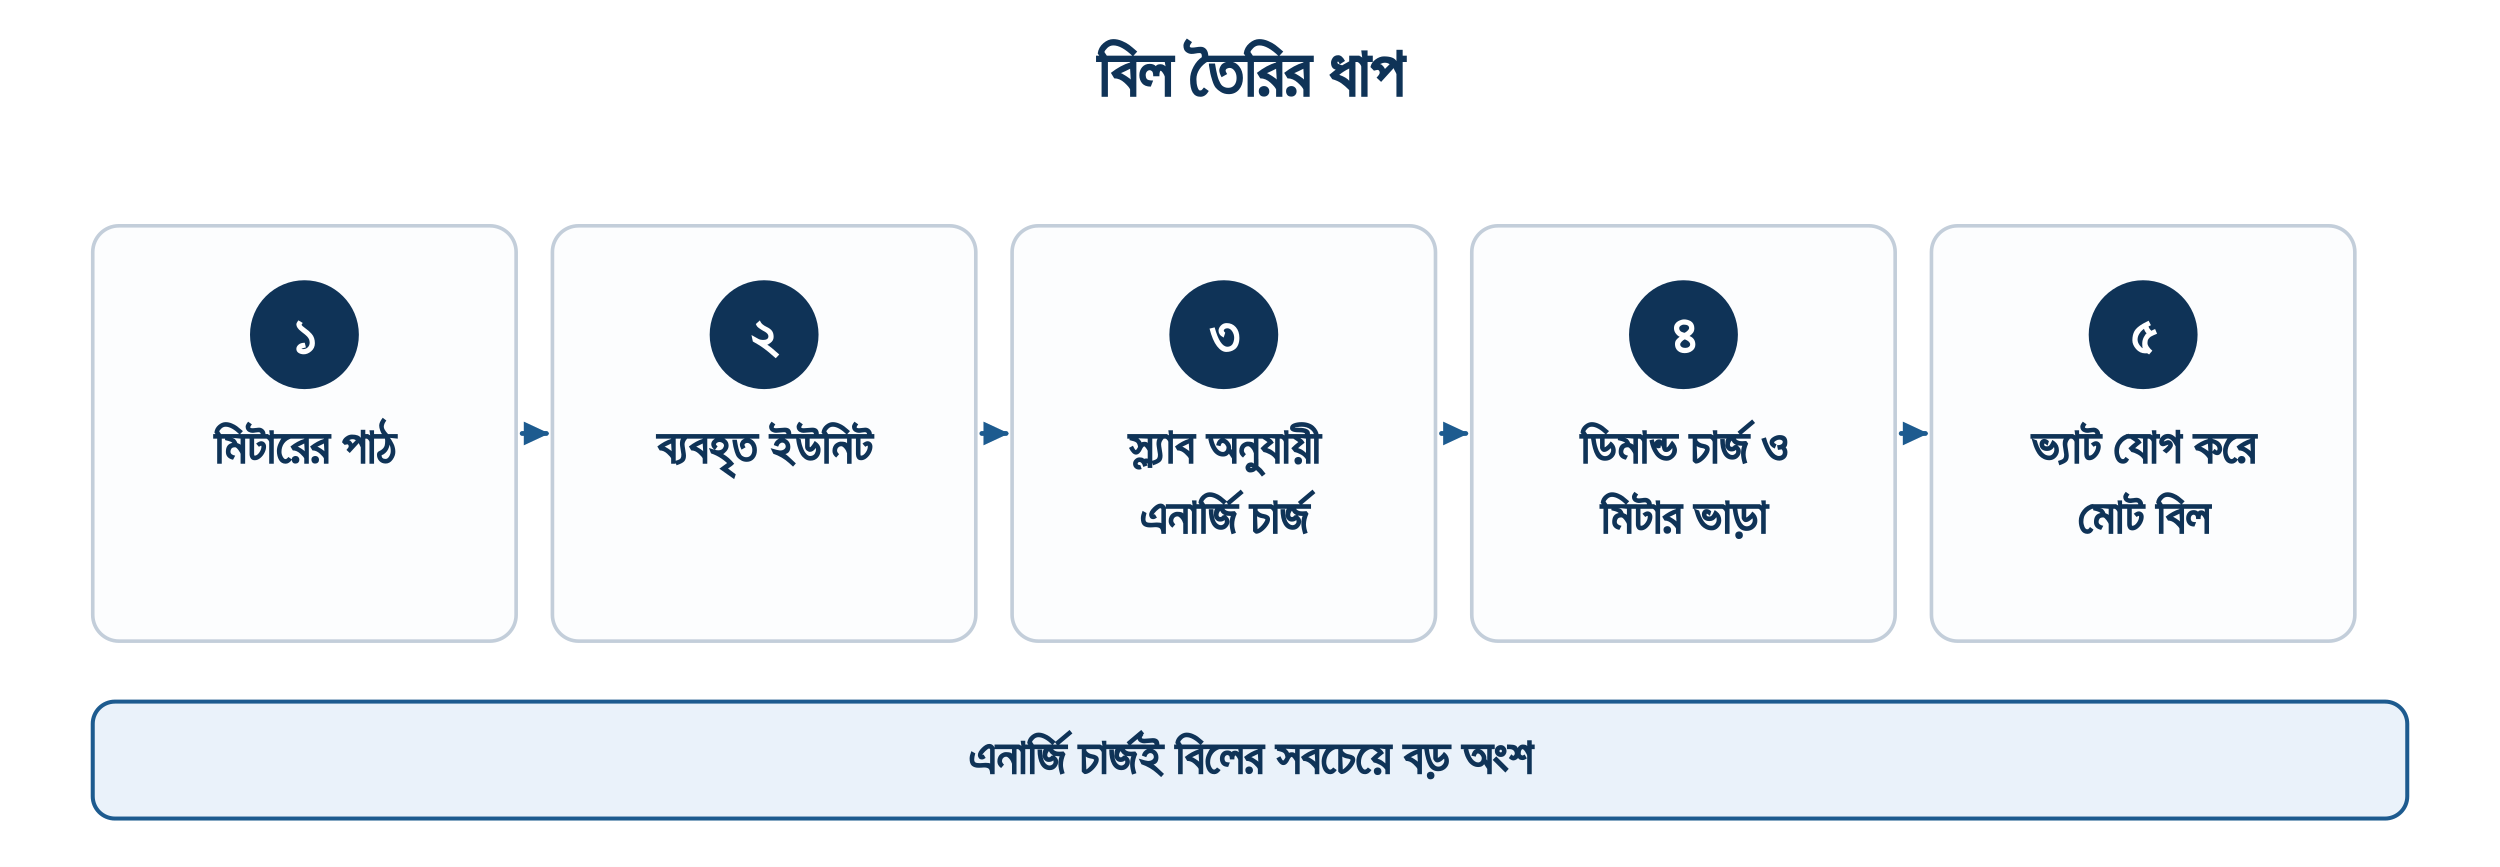
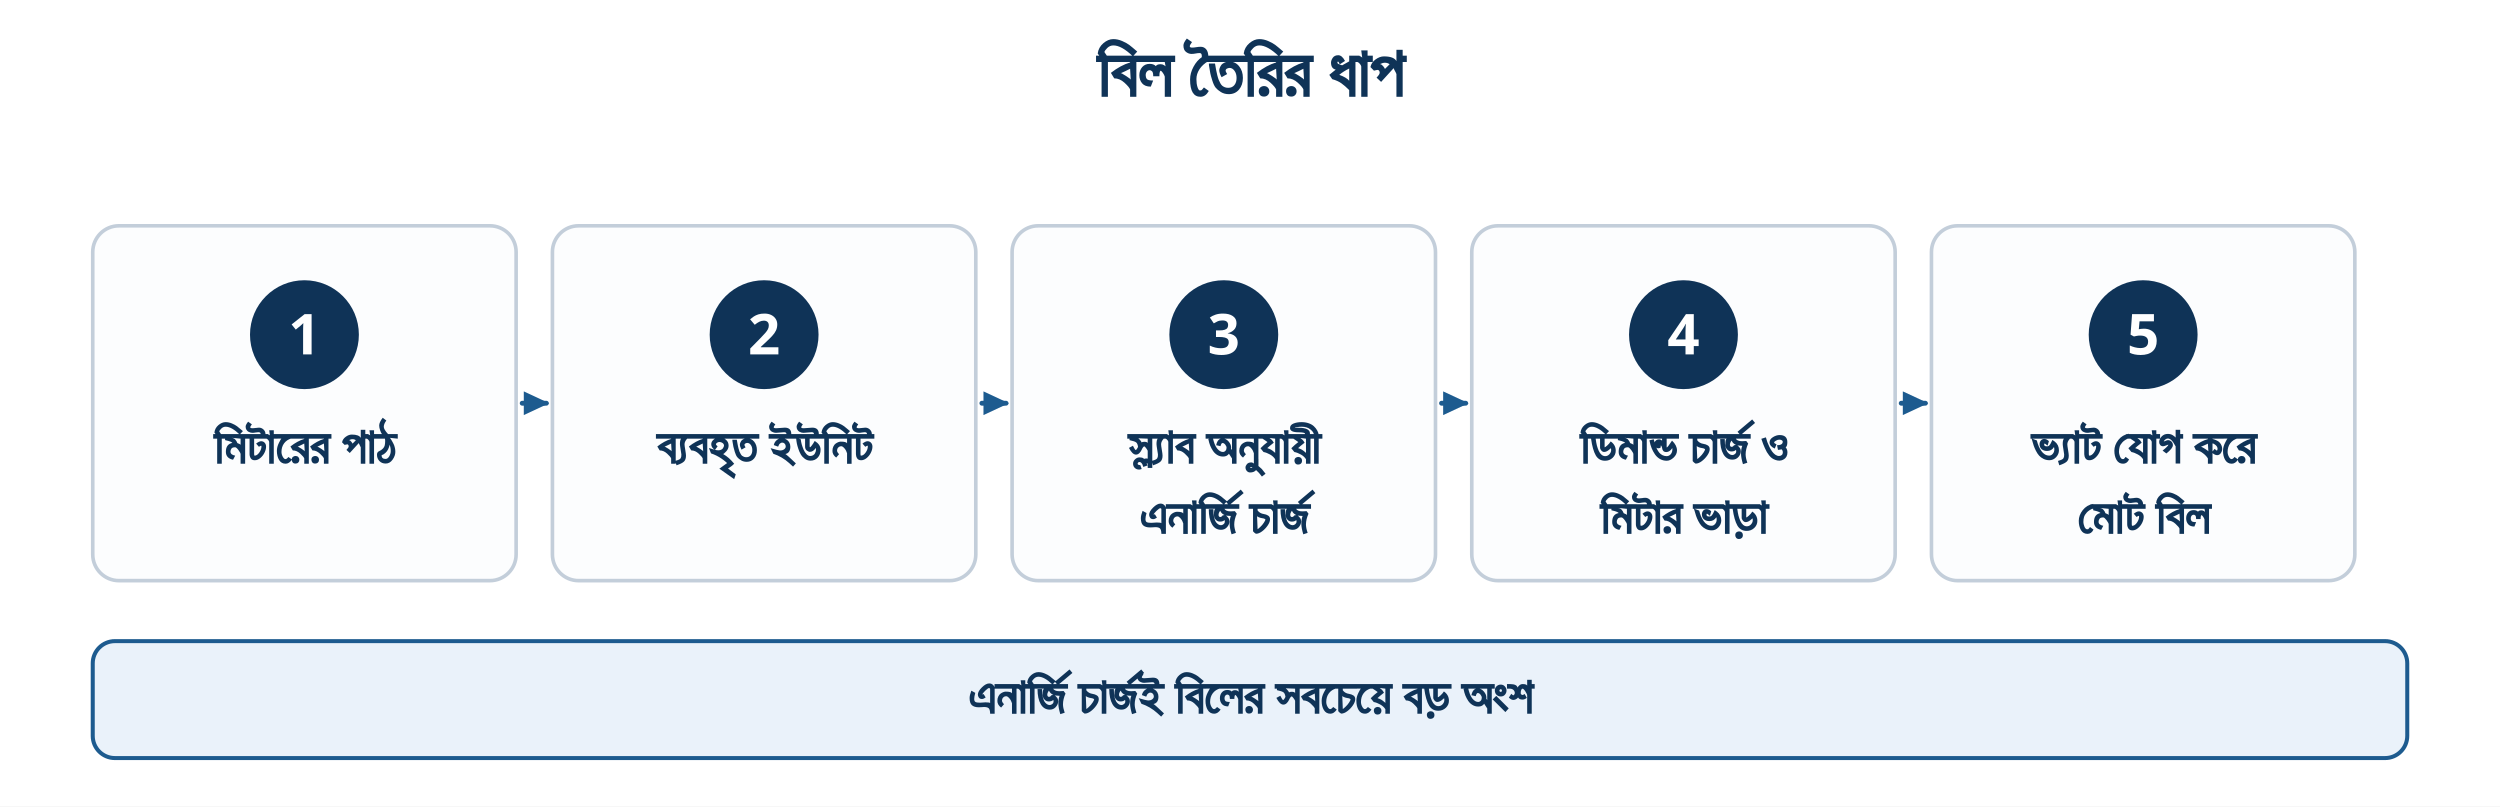
- <svg xmlns="http://www.w3.org/2000/svg" width="1240" height="430" viewBox="0 0 1240 430">
+ <svg xmlns="http://www.w3.org/2000/svg" width="1240" height="400" viewBox="0 0 1240 400">
  <defs>
    <marker id="ar" viewBox="0 0 10 10" refX="8.5" refY="5" markerUnits="userSpaceOnUse" markerWidth="14" markerHeight="14" orient="auto-start-reverse">
      <path d="M 0.5 0.8 L 9.5 5 L 0.5 9.2 z" fill="#1D5B8F" />
    </marker>
  </defs>
-   <rect width="1240" height="430" fill="#FFFFFF" />
+   <rect width="1240" height="400" fill="#FFFFFF" />
  <text x="620.0" y="48.0" font-family="Kalpurush" font-size="34" font-weight="700" fill="#0F3357" text-anchor="middle">বিল তৈরির ধাপ</text>
-   <rect x="46.0" y="112.0" width="210.0" height="206.0" rx="13" fill="#FCFDFE" stroke="#C3CEDA" stroke-width="1.8" />
+   <rect x="46.0" y="112.0" width="210.0" height="176.0" rx="13" fill="#FCFDFE" stroke="#C3CEDA" stroke-width="1.8" />
  <circle cx="151.0" cy="166.0" r="27.0" fill="#0F3357" stroke="none" stroke-width="2" />
-   <text x="151.0" y="175.8" font-family="Kalpurush" font-size="28" font-weight="700" fill="#FFFFFF" text-anchor="middle">১</text>
+   <text x="151.0" y="175.8" font-family="Kalpurush" font-size="28" font-weight="700" fill="#FFFFFF" text-anchor="middle">1</text>
  <text x="151.0" y="230.0" font-family="Kalpurush" font-size="24.5" font-weight="700" fill="#0F3357" text-anchor="middle">মিটারের পাঠ</text>
-   <line x1="259.0" y1="215.0" x2="271.0" y2="215.0" stroke="#1D5B8F" stroke-width="2.4" stroke-linecap="round" marker-end="url(#ar)" />
-   <rect x="274.0" y="112.0" width="210.0" height="206.0" rx="13" fill="#FCFDFE" stroke="#C3CEDA" stroke-width="1.8" />
+   <line x1="259.0" y1="200.0" x2="271.0" y2="200.0" stroke="#1D5B8F" stroke-width="2.4" stroke-linecap="round" marker-end="url(#ar)" />
+   <rect x="274.0" y="112.0" width="210.0" height="176.0" rx="13" fill="#FCFDFE" stroke="#C3CEDA" stroke-width="1.8" />
  <circle cx="379.0" cy="166.0" r="27.0" fill="#0F3357" stroke="none" stroke-width="2" />
-   <text x="379.0" y="175.8" font-family="Kalpurush" font-size="28" font-weight="700" fill="#FFFFFF" text-anchor="middle">২</text>
+   <text x="379.0" y="175.8" font-family="Kalpurush" font-size="28" font-weight="700" fill="#FFFFFF" text-anchor="middle">2</text>
  <text x="379.0" y="230.0" font-family="Kalpurush" font-size="24.5" font-weight="700" fill="#0F3357" text-anchor="middle">ব্যবহৃত ইউনিট</text>
-   <line x1="487.0" y1="215.0" x2="499.0" y2="215.0" stroke="#1D5B8F" stroke-width="2.4" stroke-linecap="round" marker-end="url(#ar)" />
-   <rect x="502.0" y="112.0" width="210.0" height="206.0" rx="13" fill="#FCFDFE" stroke="#C3CEDA" stroke-width="1.8" />
+   <line x1="487.0" y1="200.0" x2="499.0" y2="200.0" stroke="#1D5B8F" stroke-width="2.4" stroke-linecap="round" marker-end="url(#ar)" />
+   <rect x="502.0" y="112.0" width="210.0" height="176.0" rx="13" fill="#FCFDFE" stroke="#C3CEDA" stroke-width="1.8" />
  <circle cx="607.0" cy="166.0" r="27.0" fill="#0F3357" stroke="none" stroke-width="2" />
-   <text x="607.0" y="175.8" font-family="Kalpurush" font-size="28" font-weight="700" fill="#FFFFFF" text-anchor="middle">৩</text>
+   <text x="607.0" y="175.8" font-family="Kalpurush" font-size="28" font-weight="700" fill="#FFFFFF" text-anchor="middle">3</text>
  <text x="607.0" y="230.0" font-family="Kalpurush" font-size="24.5" font-weight="700" fill="#0F3357" text-anchor="middle">স্ল্যাব অনুযায়ী</text>
  <text x="607.0" y="264.8" font-family="Kalpurush" font-size="24.5" font-weight="700" fill="#0F3357" text-anchor="middle">এনার্জি চার্জ</text>
-   <line x1="715.0" y1="215.0" x2="727.0" y2="215.0" stroke="#1D5B8F" stroke-width="2.4" stroke-linecap="round" marker-end="url(#ar)" />
-   <rect x="730.0" y="112.0" width="210.0" height="206.0" rx="13" fill="#FCFDFE" stroke="#C3CEDA" stroke-width="1.8" />
+   <line x1="715.0" y1="200.0" x2="727.0" y2="200.0" stroke="#1D5B8F" stroke-width="2.4" stroke-linecap="round" marker-end="url(#ar)" />
+   <rect x="730.0" y="112.0" width="210.0" height="176.0" rx="13" fill="#FCFDFE" stroke="#C3CEDA" stroke-width="1.8" />
  <circle cx="835.0" cy="166.0" r="27.0" fill="#0F3357" stroke="none" stroke-width="2" />
-   <text x="835.0" y="175.8" font-family="Kalpurush" font-size="28" font-weight="700" fill="#FFFFFF" text-anchor="middle">৪</text>
+   <text x="835.0" y="175.8" font-family="Kalpurush" font-size="28" font-weight="700" fill="#FFFFFF" text-anchor="middle">4</text>
  <text x="835.0" y="230.0" font-family="Kalpurush" font-size="24.5" font-weight="700" fill="#0F3357" text-anchor="middle">ডিমান্ড চার্জ ও</text>
  <text x="835.0" y="264.8" font-family="Kalpurush" font-size="24.5" font-weight="700" fill="#0F3357" text-anchor="middle">মিটার ভাড়া</text>
-   <line x1="943.0" y1="215.0" x2="955.0" y2="215.0" stroke="#1D5B8F" stroke-width="2.4" stroke-linecap="round" marker-end="url(#ar)" />
-   <rect x="958.0" y="112.0" width="210.0" height="206.0" rx="13" fill="#FCFDFE" stroke="#C3CEDA" stroke-width="1.8" />
+   <line x1="943.0" y1="200.0" x2="955.0" y2="200.0" stroke="#1D5B8F" stroke-width="2.4" stroke-linecap="round" marker-end="url(#ar)" />
+   <rect x="958.0" y="112.0" width="210.0" height="176.0" rx="13" fill="#FCFDFE" stroke="#C3CEDA" stroke-width="1.8" />
  <circle cx="1063.0" cy="166.0" r="27.0" fill="#0F3357" stroke="none" stroke-width="2" />
-   <text x="1063.0" y="175.8" font-family="Kalpurush" font-size="28" font-weight="700" fill="#FFFFFF" text-anchor="middle">৫</text>
+   <text x="1063.0" y="175.8" font-family="Kalpurush" font-size="28" font-weight="700" fill="#FFFFFF" text-anchor="middle">5</text>
  <text x="1063.0" y="230.0" font-family="Kalpurush" font-size="24.5" font-weight="700" fill="#0F3357" text-anchor="middle">ভ্যাট যোগ করে</text>
  <text x="1063.0" y="264.8" font-family="Kalpurush" font-size="24.5" font-weight="700" fill="#0F3357" text-anchor="middle">মোট বিল</text>
-   <rect x="46.0" y="348.0" width="1148.0" height="58.0" rx="11" fill="#EAF2FA" stroke="#1D5B8F" stroke-width="2" />
-   <text x="620.0" y="384.0" font-family="Kalpurush" font-size="24.5" font-weight="700" fill="#0F3357" text-anchor="middle">এনার্জি চার্জই বিলের সবচেয়ে বড় অংশ</text>
+   <rect x="46.0" y="318.0" width="1148.0" height="58.0" rx="11" fill="#EAF2FA" stroke="#1D5B8F" stroke-width="2" />
+   <text x="620.0" y="354.0" font-family="Kalpurush" font-size="24.5" font-weight="700" fill="#0F3357" text-anchor="middle">এনার্জি চার্জই বিলের সবচেয়ে বড় অংশ</text>
</svg>
